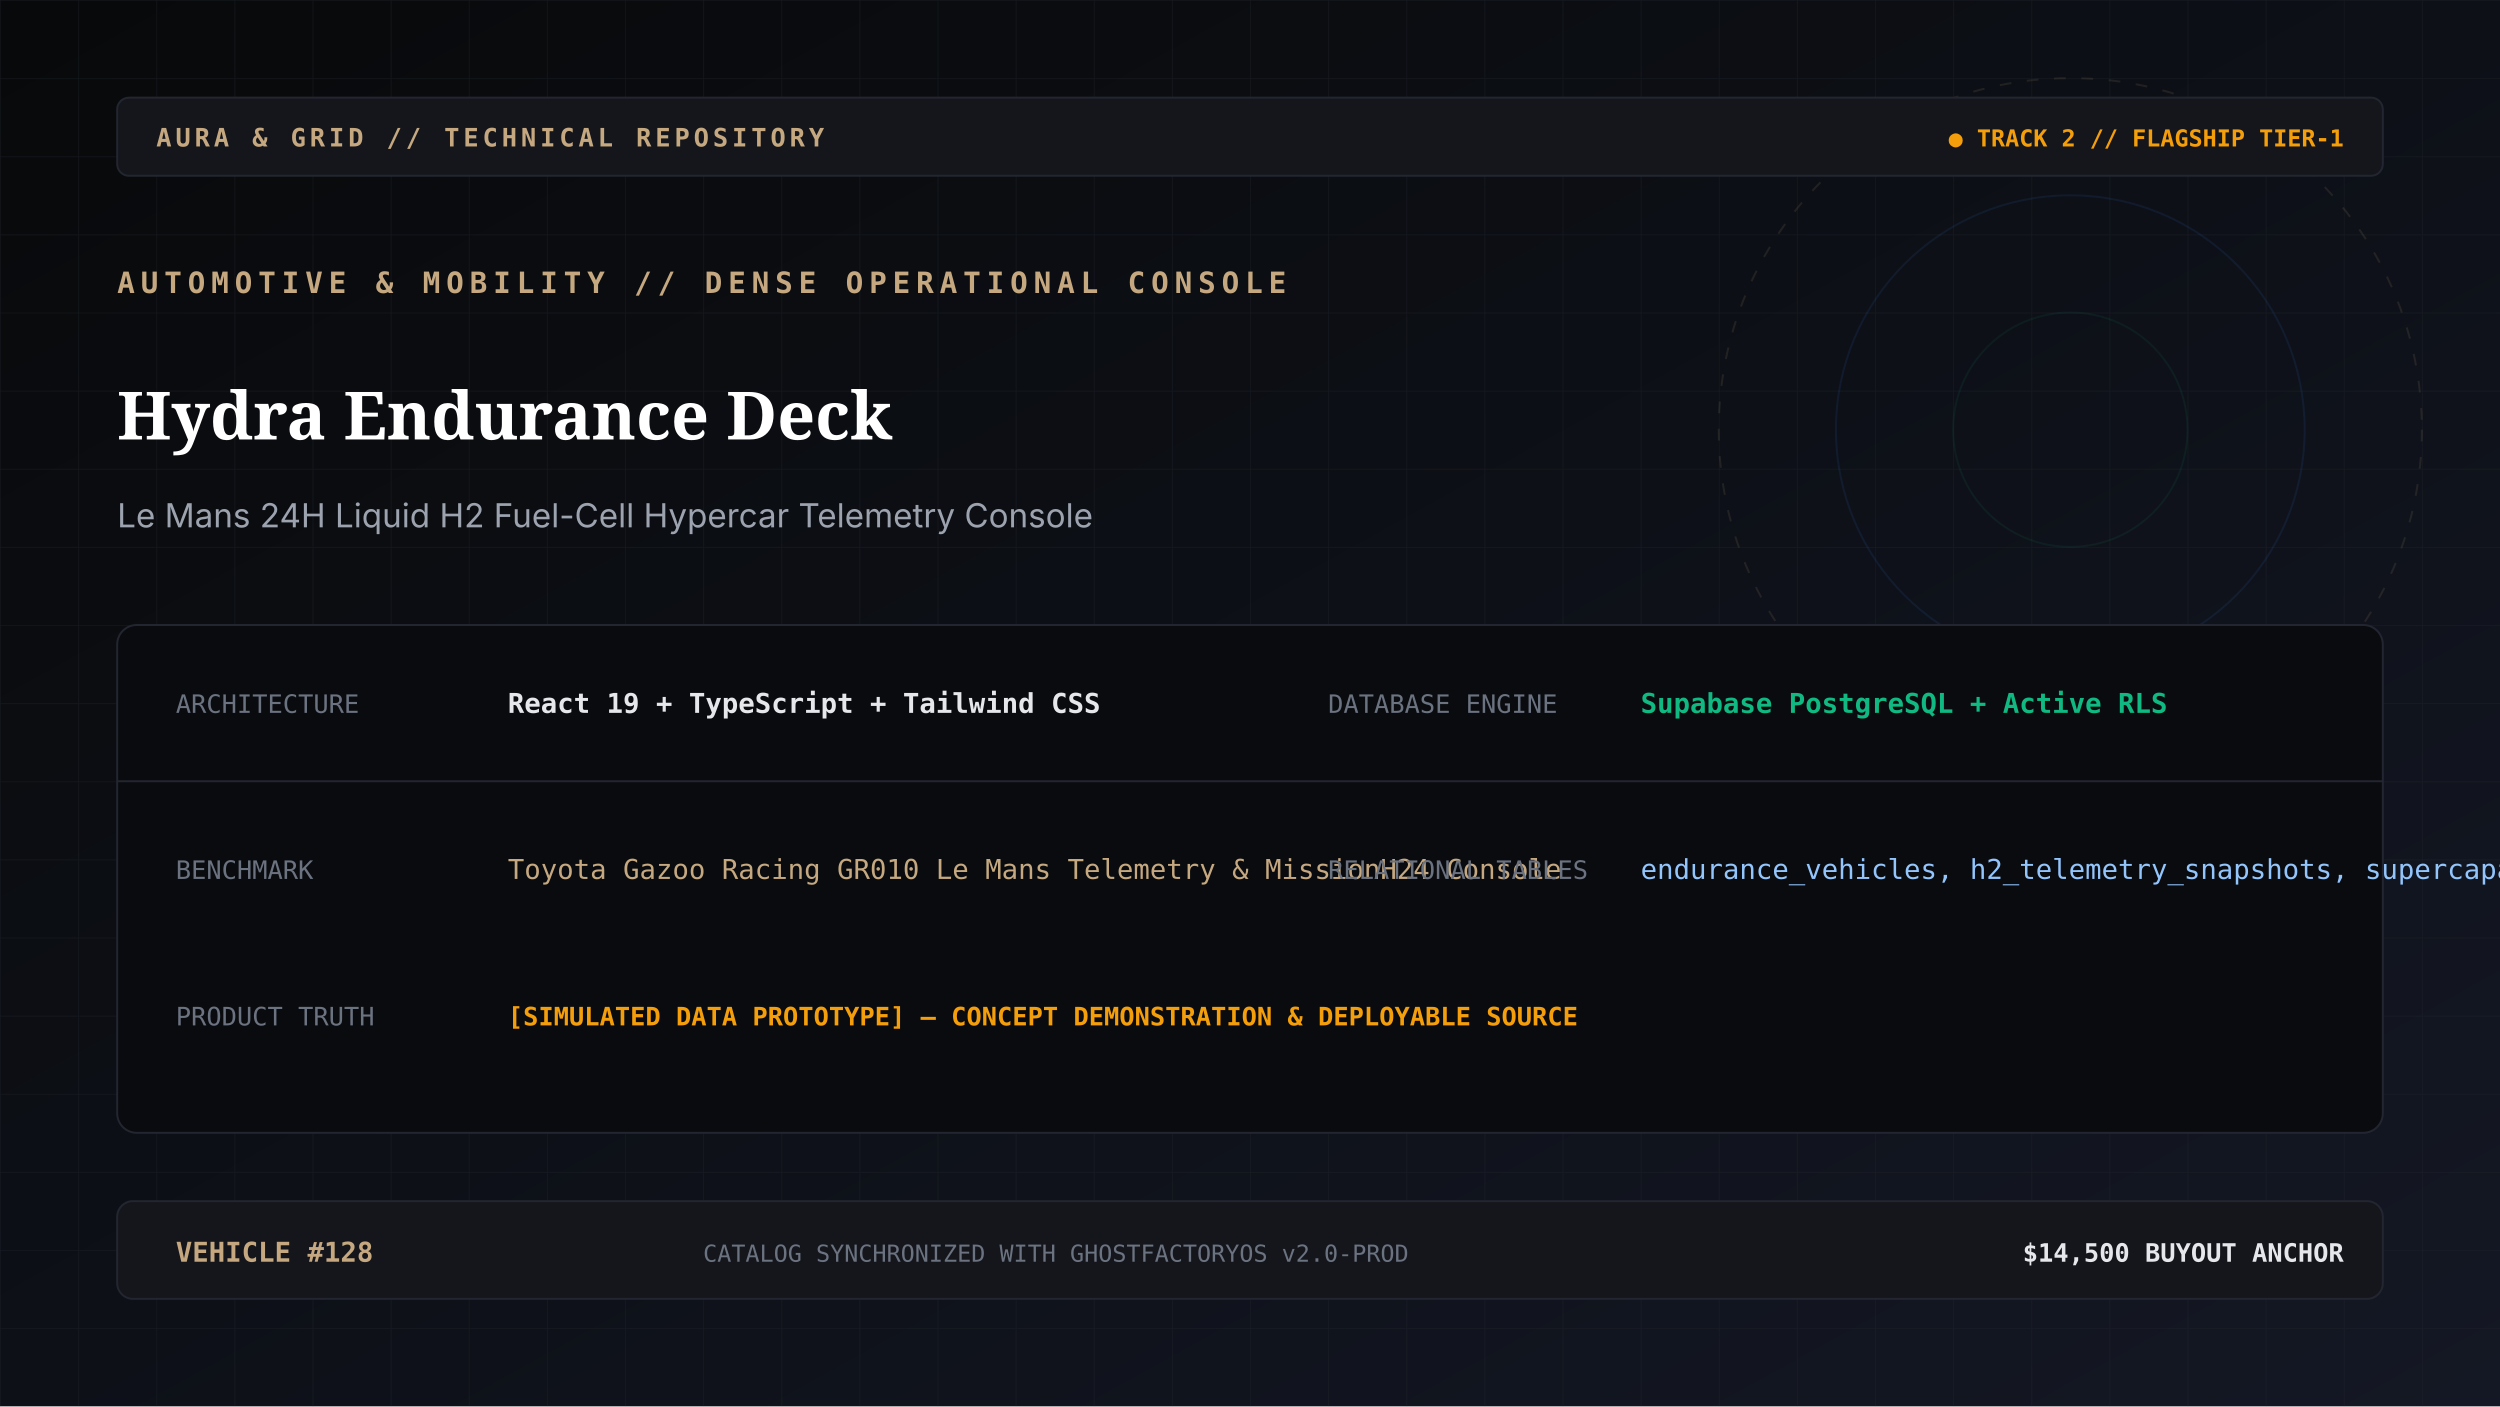
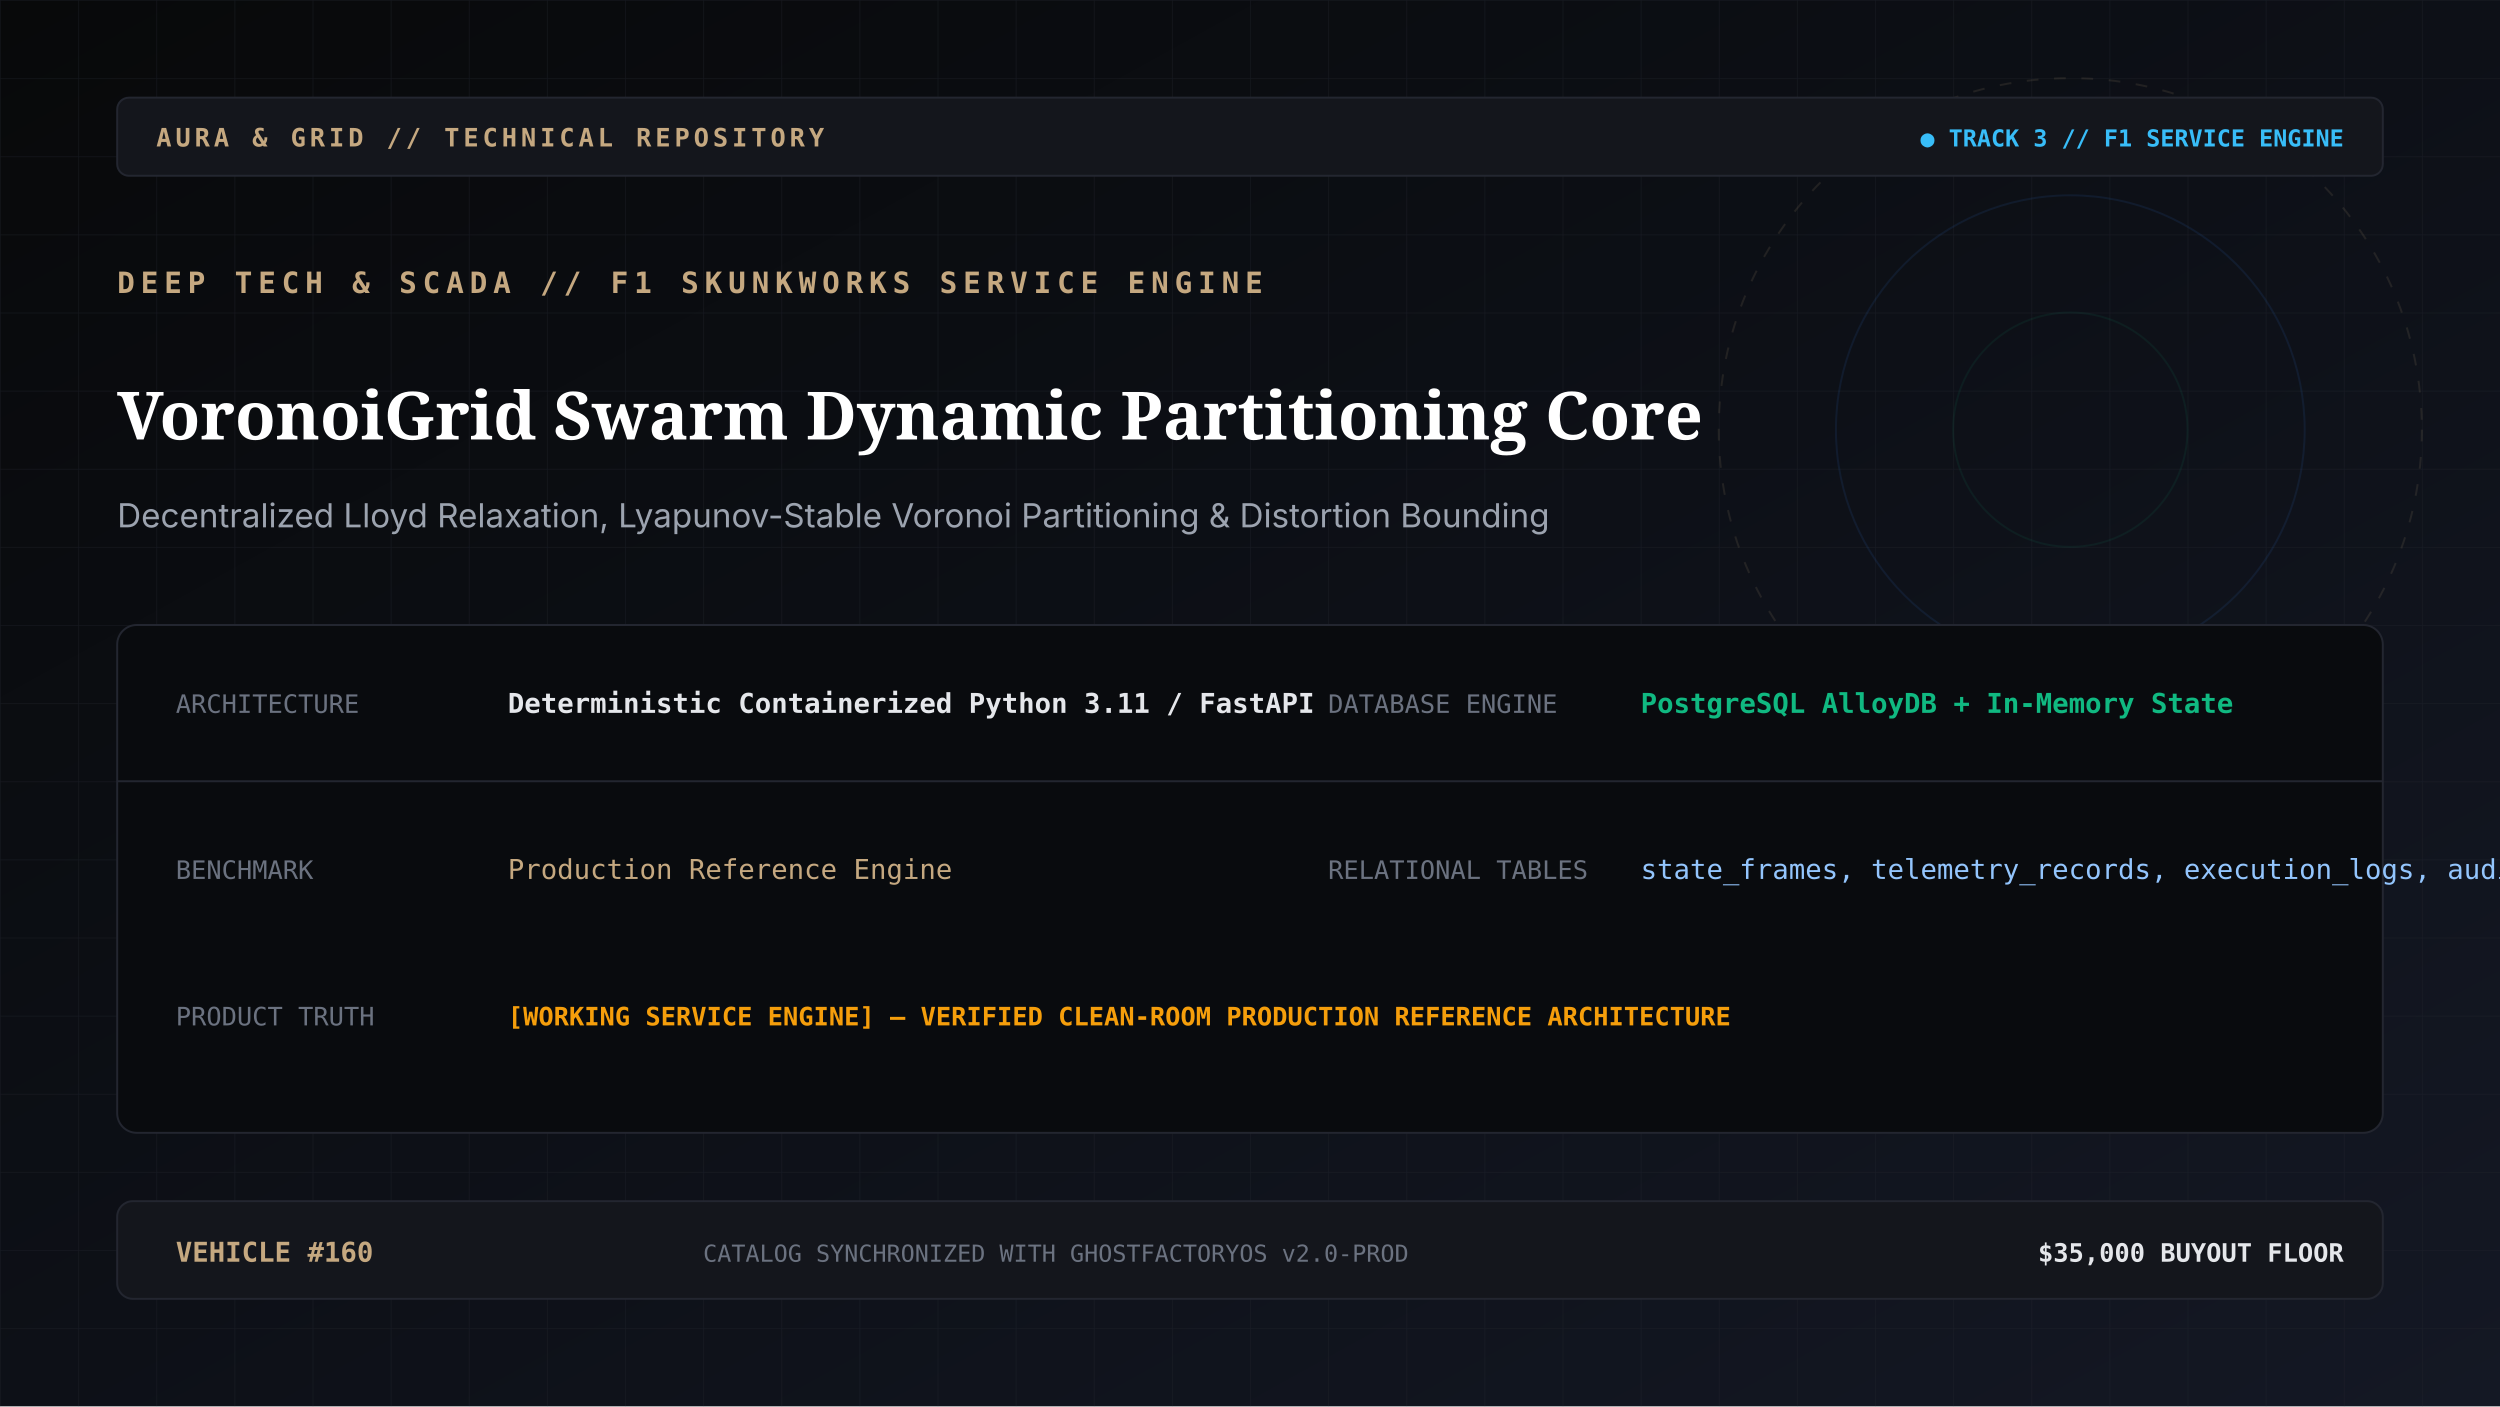
<svg xmlns="http://www.w3.org/2000/svg" width="1280" height="720" viewBox="0 0 1280 720">
  <defs>
-     <linearGradient id="bg-128" x1="0%" y1="0%" x2="100%" y2="100%">
+     <linearGradient id="bg-160" x1="0%" y1="0%" x2="100%" y2="100%">
      <stop offset="0%" stop-color="#08090A" />
      <stop offset="50%" stop-color="#0D1017" />
      <stop offset="100%" stop-color="#141824" />
    </linearGradient>
-     <pattern id="grid-128" width="40" height="40" patternUnits="userSpaceOnUse">
+     <pattern id="grid-160" width="40" height="40" patternUnits="userSpaceOnUse">
      <path d="M 40 0 L 0 0 0 40" fill="none" stroke="#232630" stroke-width="0.75" stroke-opacity="0.45" />
    </pattern>
  </defs>
-   <rect width="1280" height="720" fill="url(#bg-128)" />
-   <rect width="1280" height="720" fill="url(#grid-128)" />
+   <rect width="1280" height="720" fill="url(#bg-160)" />
+   <rect width="1280" height="720" fill="url(#grid-160)" />
  <circle cx="1060" cy="220" r="180" fill="none" stroke="#C5A880" stroke-width="1" stroke-opacity="0.12" stroke-dasharray="6 8" />
  <circle cx="1060" cy="220" r="120" fill="none" stroke="#3B82F6" stroke-width="1" stroke-opacity="0.1" />
  <circle cx="1060" cy="220" r="60" fill="none" stroke="#10B981" stroke-width="1" stroke-opacity="0.08" />
  <rect x="60" y="50" width="1160" height="40" fill="#14161C" rx="6" stroke="#232630" stroke-width="1" />
  <text x="80" y="75" fill="#C5A880" font-family="'JetBrains Mono', monospace" font-size="13" font-weight="600" letter-spacing="2">AURA &amp; GRID // TECHNICAL REPOSITORY</text>
-   <text x="1200" y="75" text-anchor="end" fill="#F59E0B" font-family="'JetBrains Mono', monospace" font-size="12" font-weight="bold">● TRACK 2 // FLAGSHIP TIER-1</text>
-   <text x="60" y="150" fill="#C5A880" font-family="'JetBrains Mono', monospace" font-size="15" font-weight="bold" letter-spacing="3">AUTOMOTIVE &amp; MOBILITY // DENSE OPERATIONAL CONSOLE</text>
-   <text x="60" y="225" fill="#FFFFFF" font-family="'Playfair Display', Georgia, serif" font-size="34" font-weight="bold">Hydra Endurance Deck</text>
-   <text x="60" y="270" fill="#9CA3AF" font-family="'Inter', sans-serif" font-size="17">Le Mans 24H Liquid H2 Fuel-Cell Hypercar Telemetry Console</text>
+   <text x="1200" y="75" text-anchor="end" fill="#38BDF8" font-family="'JetBrains Mono', monospace" font-size="12" font-weight="bold">● TRACK 3 // F1 SERVICE ENGINE</text>
+   <text x="60" y="150" fill="#C5A880" font-family="'JetBrains Mono', monospace" font-size="15" font-weight="bold" letter-spacing="3">DEEP TECH &amp; SCADA // F1 SKUNKWORKS SERVICE ENGINE</text>
+   <text x="60" y="225" fill="#FFFFFF" font-family="'Playfair Display', Georgia, serif" font-size="34" font-weight="bold">VoronoiGrid Swarm Dynamic Partitioning Core</text>
+   <text x="60" y="270" fill="#9CA3AF" font-family="'Inter', sans-serif" font-size="17">Decentralized Lloyd Relaxation, Lyapunov-Stable Voronoi Partitioning &amp; Distortion Bounding</text>
  <rect x="60" y="320" width="1160" height="260" fill="#090B0E" rx="10" stroke="#232630" stroke-width="1" />
  <line x1="60" y1="400" x2="1220" y2="400" stroke="#232630" stroke-width="1" />
  <text x="90" y="365" fill="#6B7280" font-family="'JetBrains Mono', monospace" font-size="13">ARCHITECTURE</text>
-   <text x="260" y="365" fill="#E5E7EB" font-family="'JetBrains Mono', monospace" font-size="14" font-weight="bold">React 19 + TypeScript + Tailwind CSS</text>
+   <text x="260" y="365" fill="#E5E7EB" font-family="'JetBrains Mono', monospace" font-size="14" font-weight="bold">Deterministic Containerized Python 3.11 / FastAPI</text>
  <text x="680" y="365" fill="#6B7280" font-family="'JetBrains Mono', monospace" font-size="13">DATABASE ENGINE</text>
-   <text x="840" y="365" fill="#10B981" font-family="'JetBrains Mono', monospace" font-size="14" font-weight="bold">Supabase PostgreSQL + Active RLS</text>
+   <text x="840" y="365" fill="#10B981" font-family="'JetBrains Mono', monospace" font-size="14" font-weight="bold">PostgreSQL AlloyDB + In-Memory State</text>
  <text x="90" y="450" fill="#6B7280" font-family="'JetBrains Mono', monospace" font-size="13">BENCHMARK</text>
-   <text x="260" y="450" fill="#C5A880" font-family="'JetBrains Mono', monospace" font-size="14">Toyota Gazoo Racing GR010 Le Mans Telemetry &amp; MissionH24 Console</text>
+   <text x="260" y="450" fill="#C5A880" font-family="'JetBrains Mono', monospace" font-size="14">Production Reference Engine</text>
  <text x="680" y="450" fill="#6B7280" font-family="'JetBrains Mono', monospace" font-size="13">RELATIONAL TABLES</text>
-   <text x="840" y="450" fill="#93C5FD" font-family="'JetBrains Mono', monospace" font-size="14">endurance_vehicles, h2_telemetry_snapshots, supercapacitor_cycle_logs, stint_strategy_records</text>
+   <text x="840" y="450" fill="#93C5FD" font-family="'JetBrains Mono', monospace" font-size="14">state_frames, telemetry_records, execution_logs, audit_trail</text>
  <text x="90" y="525" fill="#6B7280" font-family="'JetBrains Mono', monospace" font-size="13">PRODUCT TRUTH</text>
-   <text x="260" y="525" fill="#F59E0B" font-family="'JetBrains Mono', monospace" font-size="13" font-weight="600">[SIMULATED DATA PROTOTYPE] — CONCEPT DEMONSTRATION &amp; DEPLOYABLE SOURCE</text>
+   <text x="260" y="525" fill="#F59E0B" font-family="'JetBrains Mono', monospace" font-size="13" font-weight="600">[WORKING SERVICE ENGINE] — VERIFIED CLEAN-ROOM PRODUCTION REFERENCE ARCHITECTURE</text>
  <rect x="60" y="615" width="1160" height="50" fill="#14161C" rx="8" stroke="#232630" stroke-width="1" />
-   <text x="90" y="646" fill="#C5A880" font-family="'JetBrains Mono', monospace" font-size="14" font-weight="bold">VEHICLE #128</text>
+   <text x="90" y="646" fill="#C5A880" font-family="'JetBrains Mono', monospace" font-size="14" font-weight="bold">VEHICLE #160</text>
  <text x="360" y="646" fill="#6B7280" font-family="'JetBrains Mono', monospace" font-size="12">CATALOG SYNCHRONIZED WITH GHOSTFACTORYOS v2.0-PROD</text>
-   <text x="1200" y="646" text-anchor="end" fill="#E5E7EB" font-family="'JetBrains Mono', monospace" font-size="13" font-weight="bold">$14,500 BUYOUT ANCHOR</text>
+   <text x="1200" y="646" text-anchor="end" fill="#E5E7EB" font-family="'JetBrains Mono', monospace" font-size="13" font-weight="bold">$35,000 BUYOUT FLOOR</text>
</svg>
